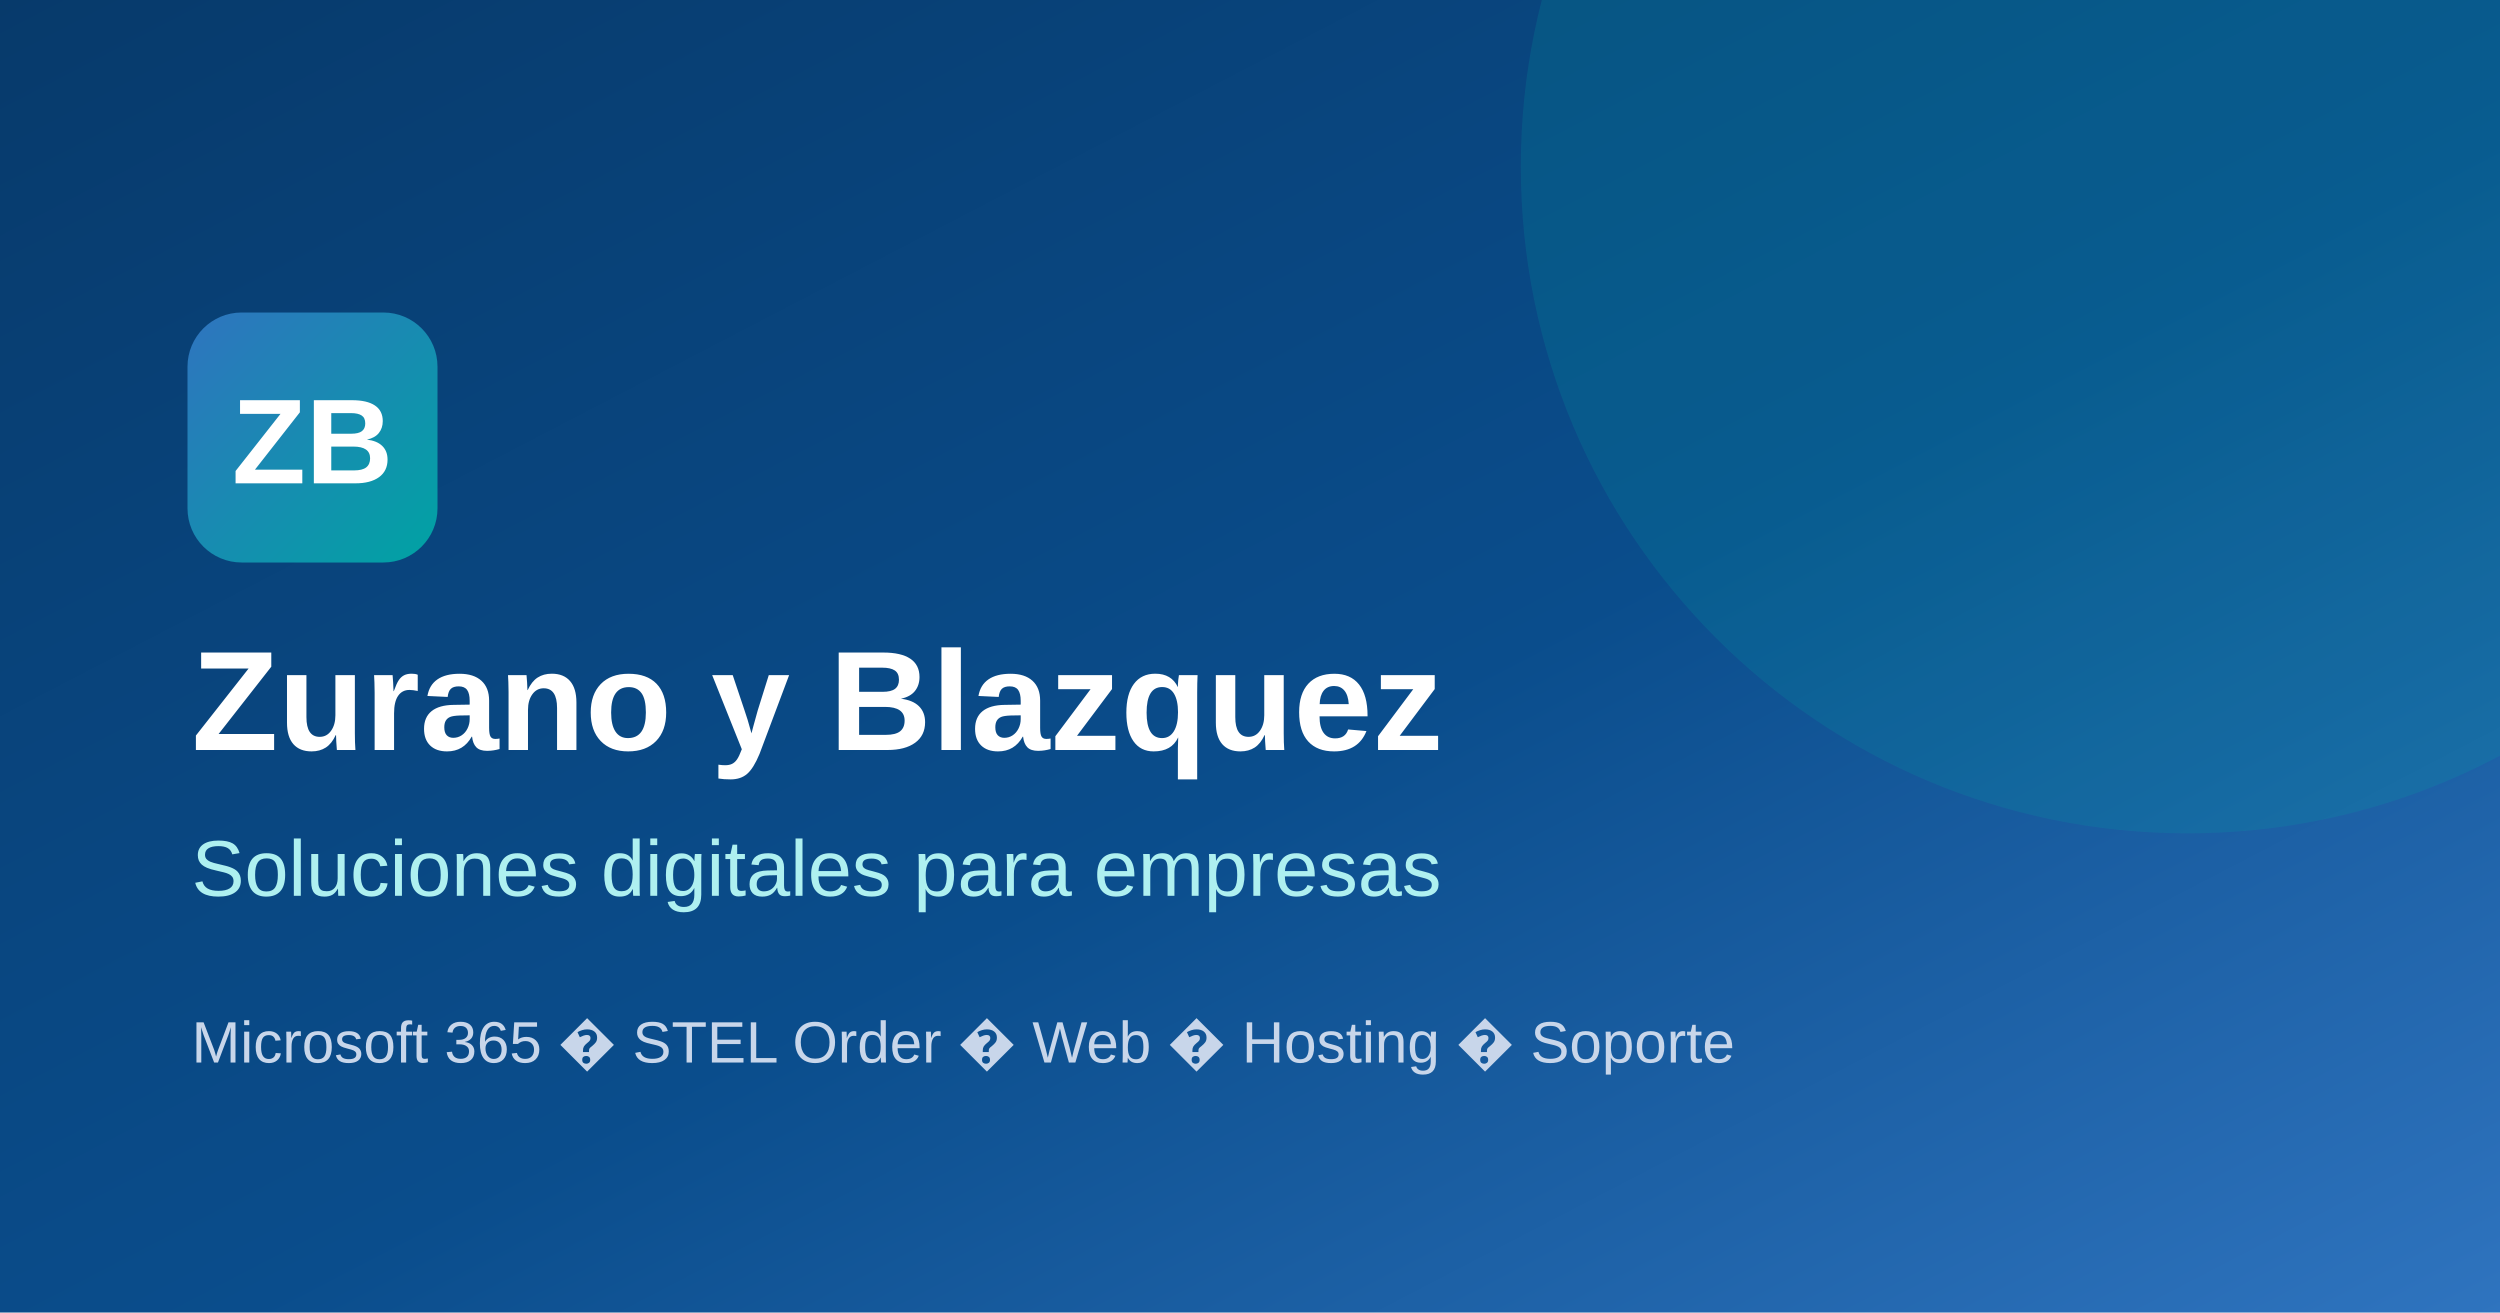
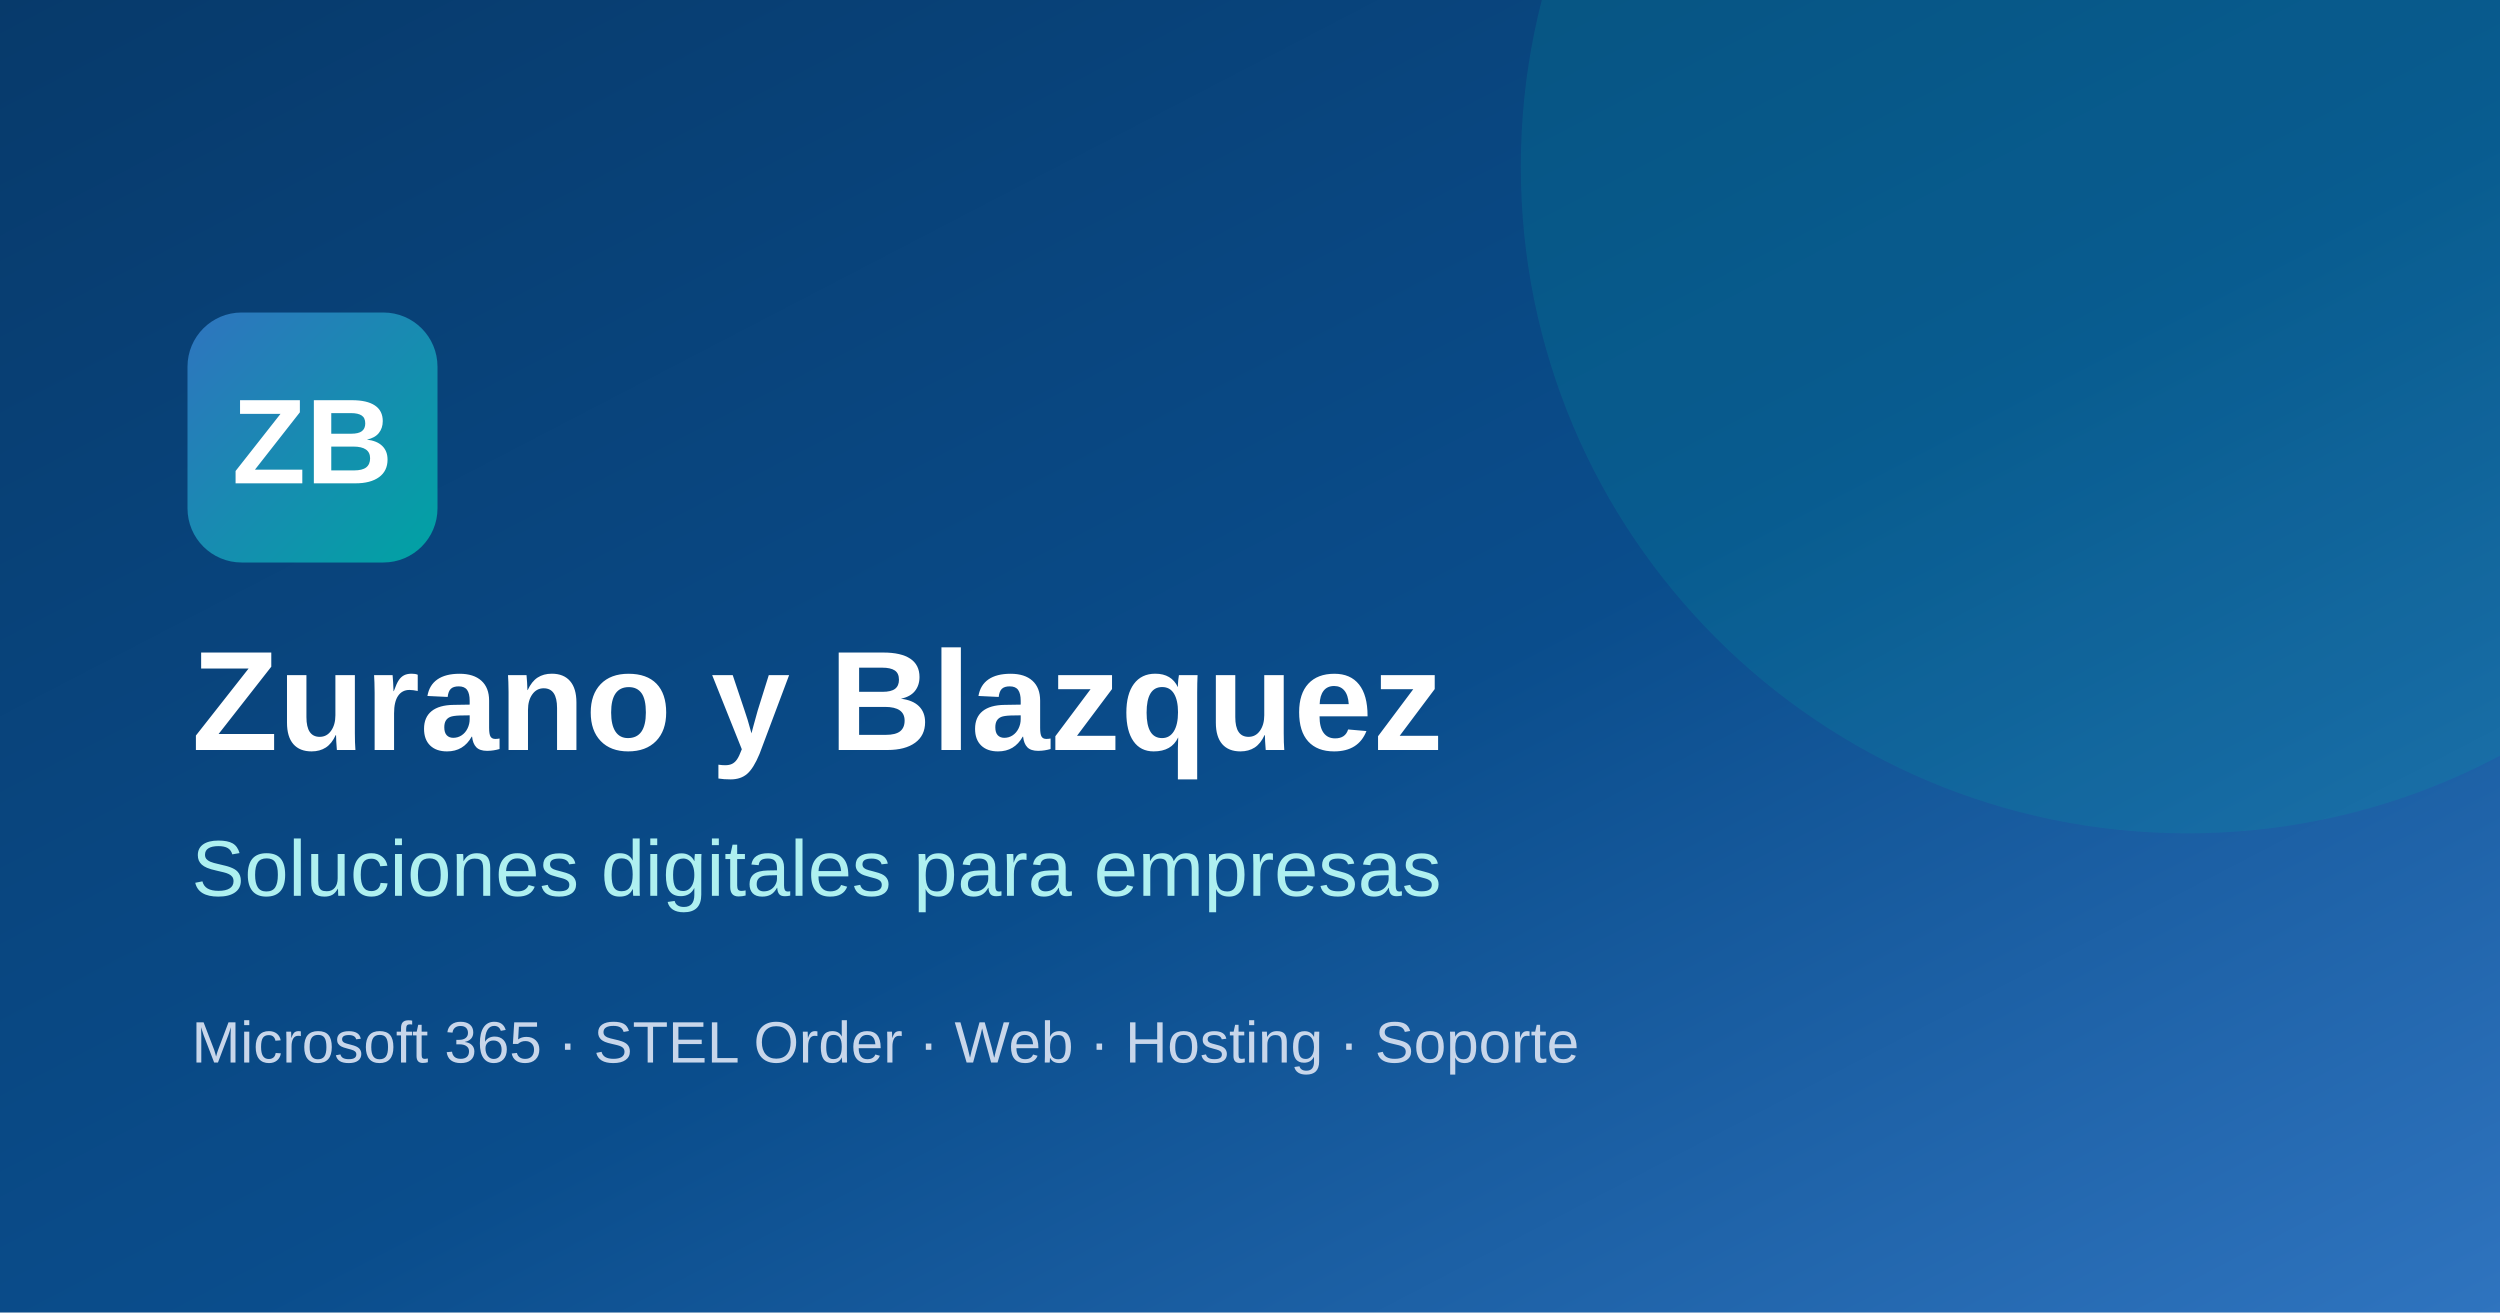
<svg xmlns="http://www.w3.org/2000/svg" viewBox="0 0 1200 630" width="1200" height="630">
  <defs>
    <linearGradient id="bg" x1="0" y1="0" x2="1" y2="1">
      <stop offset="0" stop-color="#073a6b" />
      <stop offset="0.55" stop-color="#0a4d8c" />
      <stop offset="1" stop-color="#2f74bf" />
    </linearGradient>
    <linearGradient id="mark" x1="0" y1="0" x2="1" y2="1">
      <stop offset="0" stop-color="#2f74bf" />
      <stop offset="1" stop-color="#00a3a3" />
    </linearGradient>
  </defs>
  <rect width="1200" height="630" fill="url(#bg)" />
  <circle cx="1050" cy="80" r="320" fill="#00a3a3" opacity="0.18" />
  <rect x="90" y="150" width="120" height="120" rx="26" fill="url(#mark)" />
  <text x="150" y="232" text-anchor="middle" font-family="Segoe UI, Arial, sans-serif" font-size="58" font-weight="800" fill="#ffffff">ZB</text>
  <text x="92" y="360" font-family="Segoe UI, Arial, sans-serif" font-size="68" font-weight="800" fill="#ffffff">Zurano y Blazquez</text>
  <text x="92" y="430" font-family="Segoe UI, Arial, sans-serif" font-size="38" font-weight="500" fill="#aef0f0">Soluciones digitales para empresas</text>
-   <text x="92" y="510" font-family="Segoe UI, Arial, sans-serif" font-size="28" font-weight="400" fill="#c8d6ea">Microsoft 365 � STEL Order � Web � Hosting � Soporte</text>
+   <text x="92" y="510" font-family="Segoe UI, Arial, sans-serif" font-size="28" font-weight="400" fill="#c8d6ea">Microsoft 365 · STEL Order · Web · Hosting · Soporte</text>
</svg>
